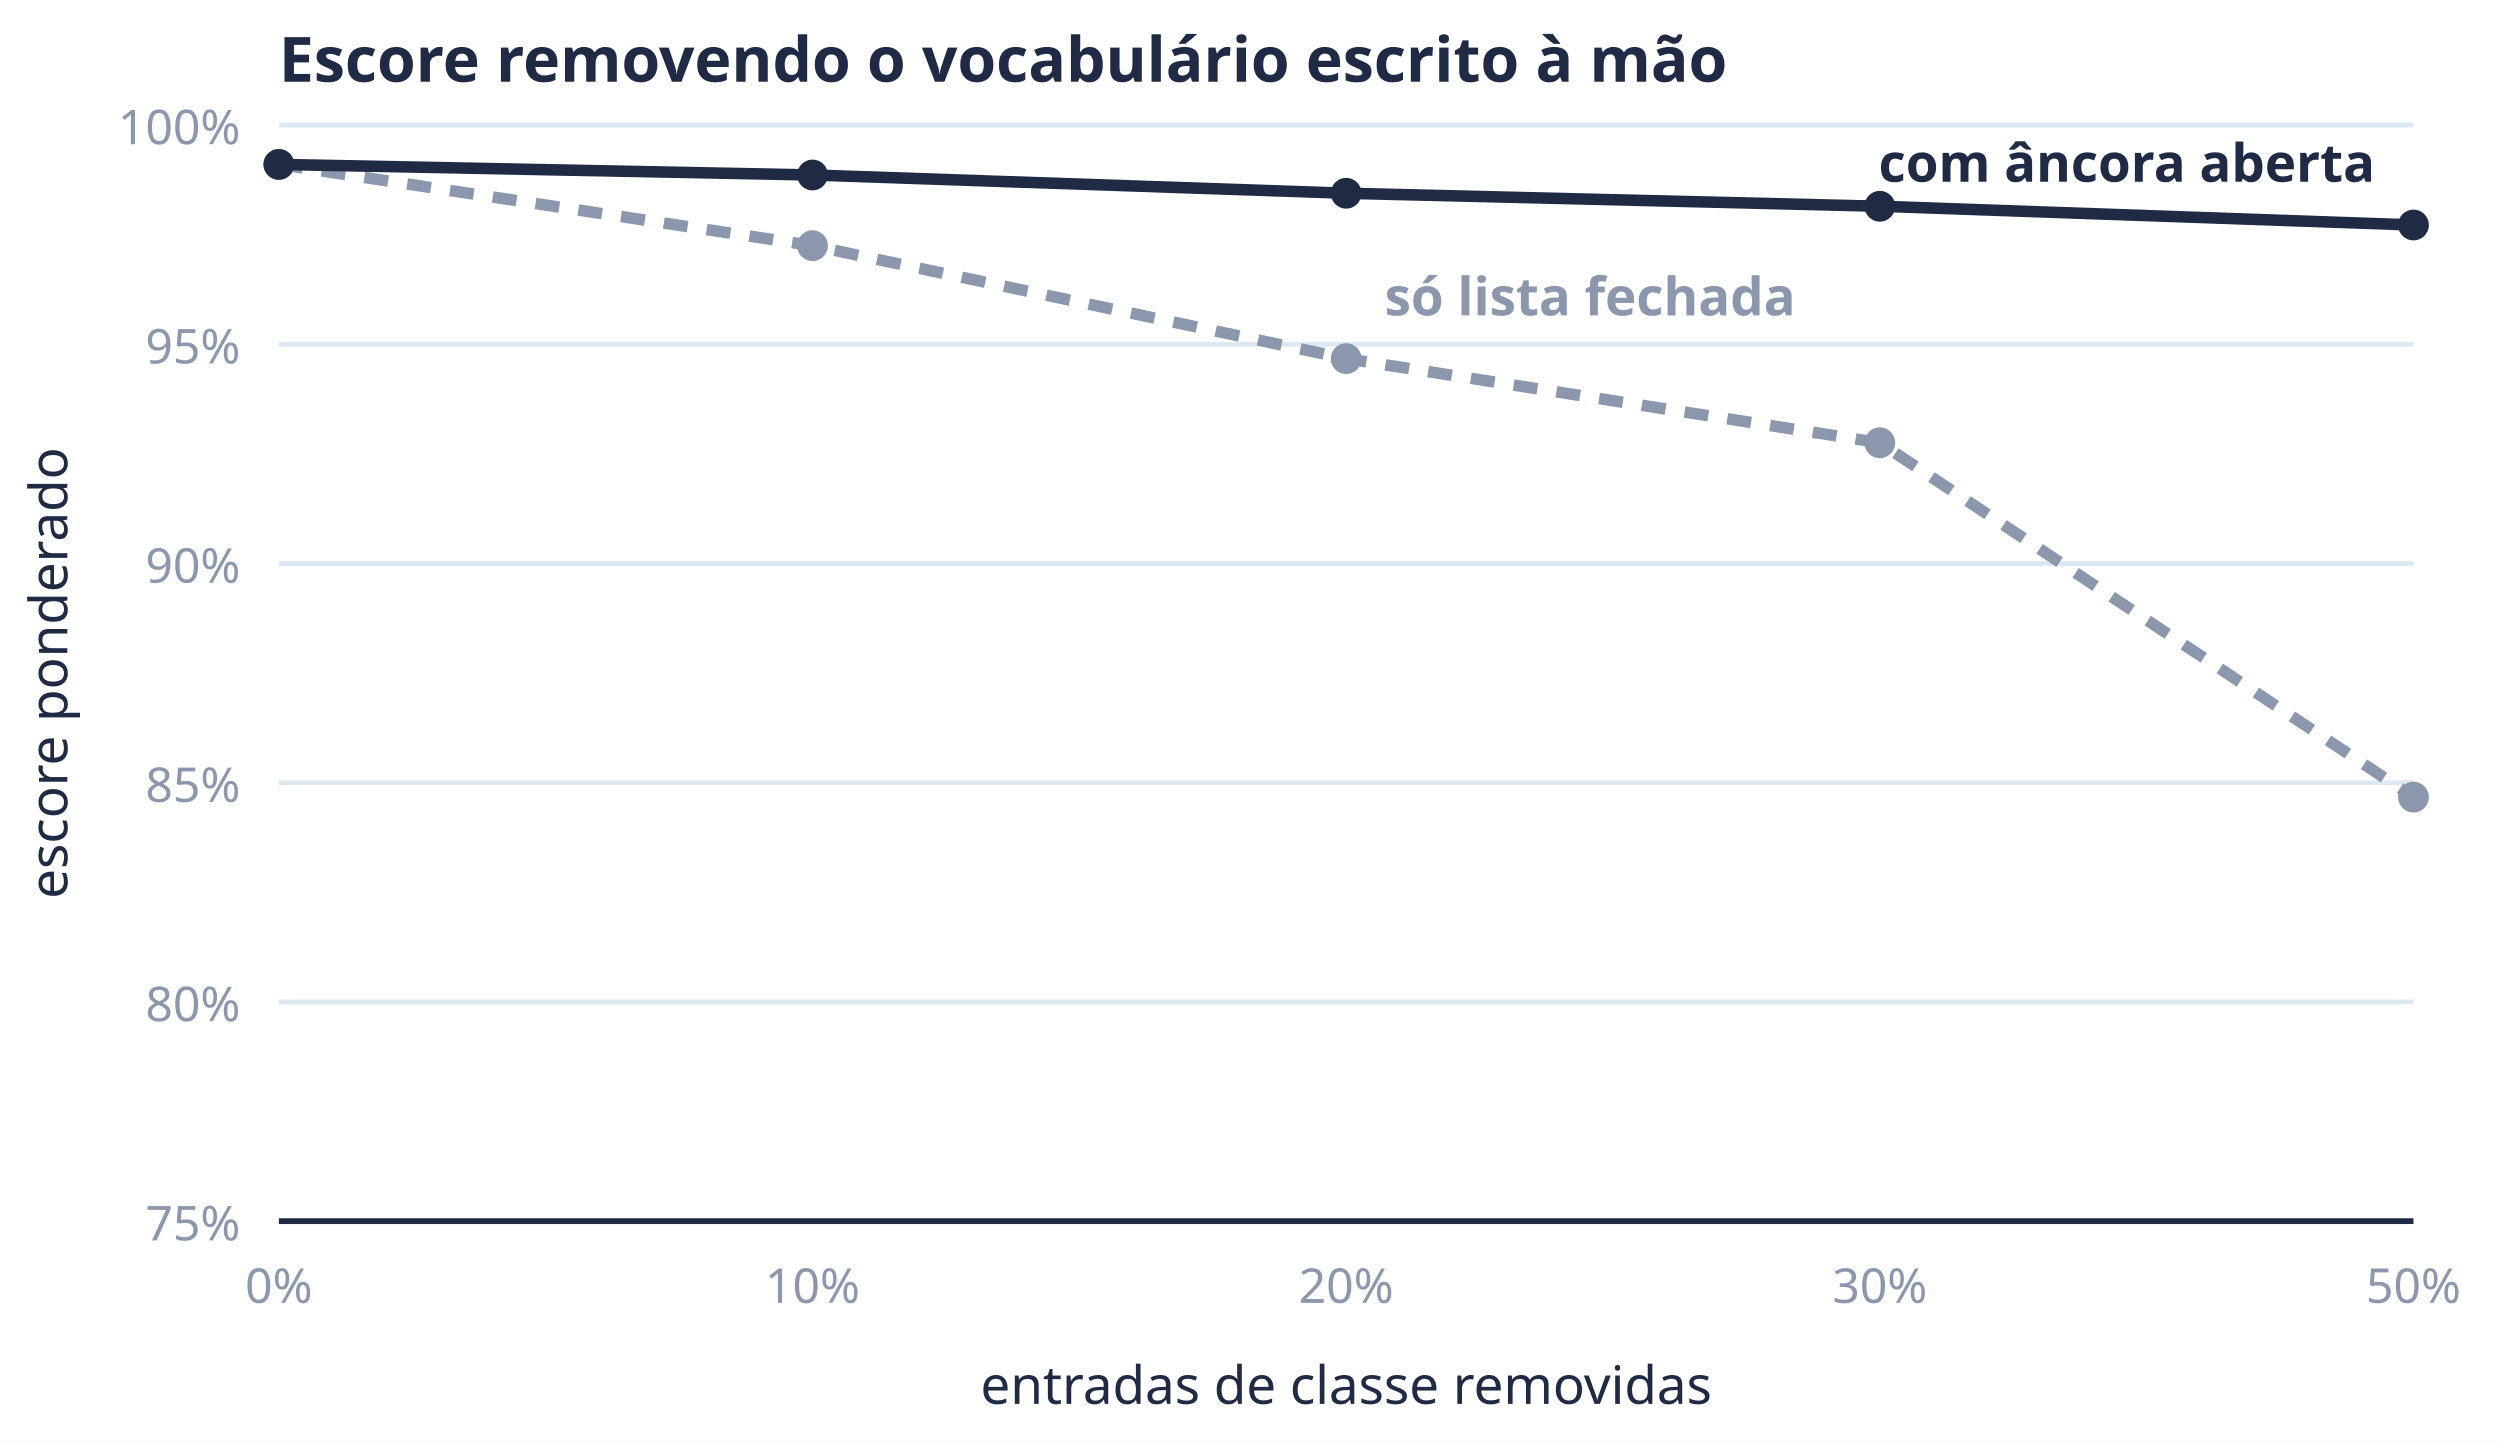
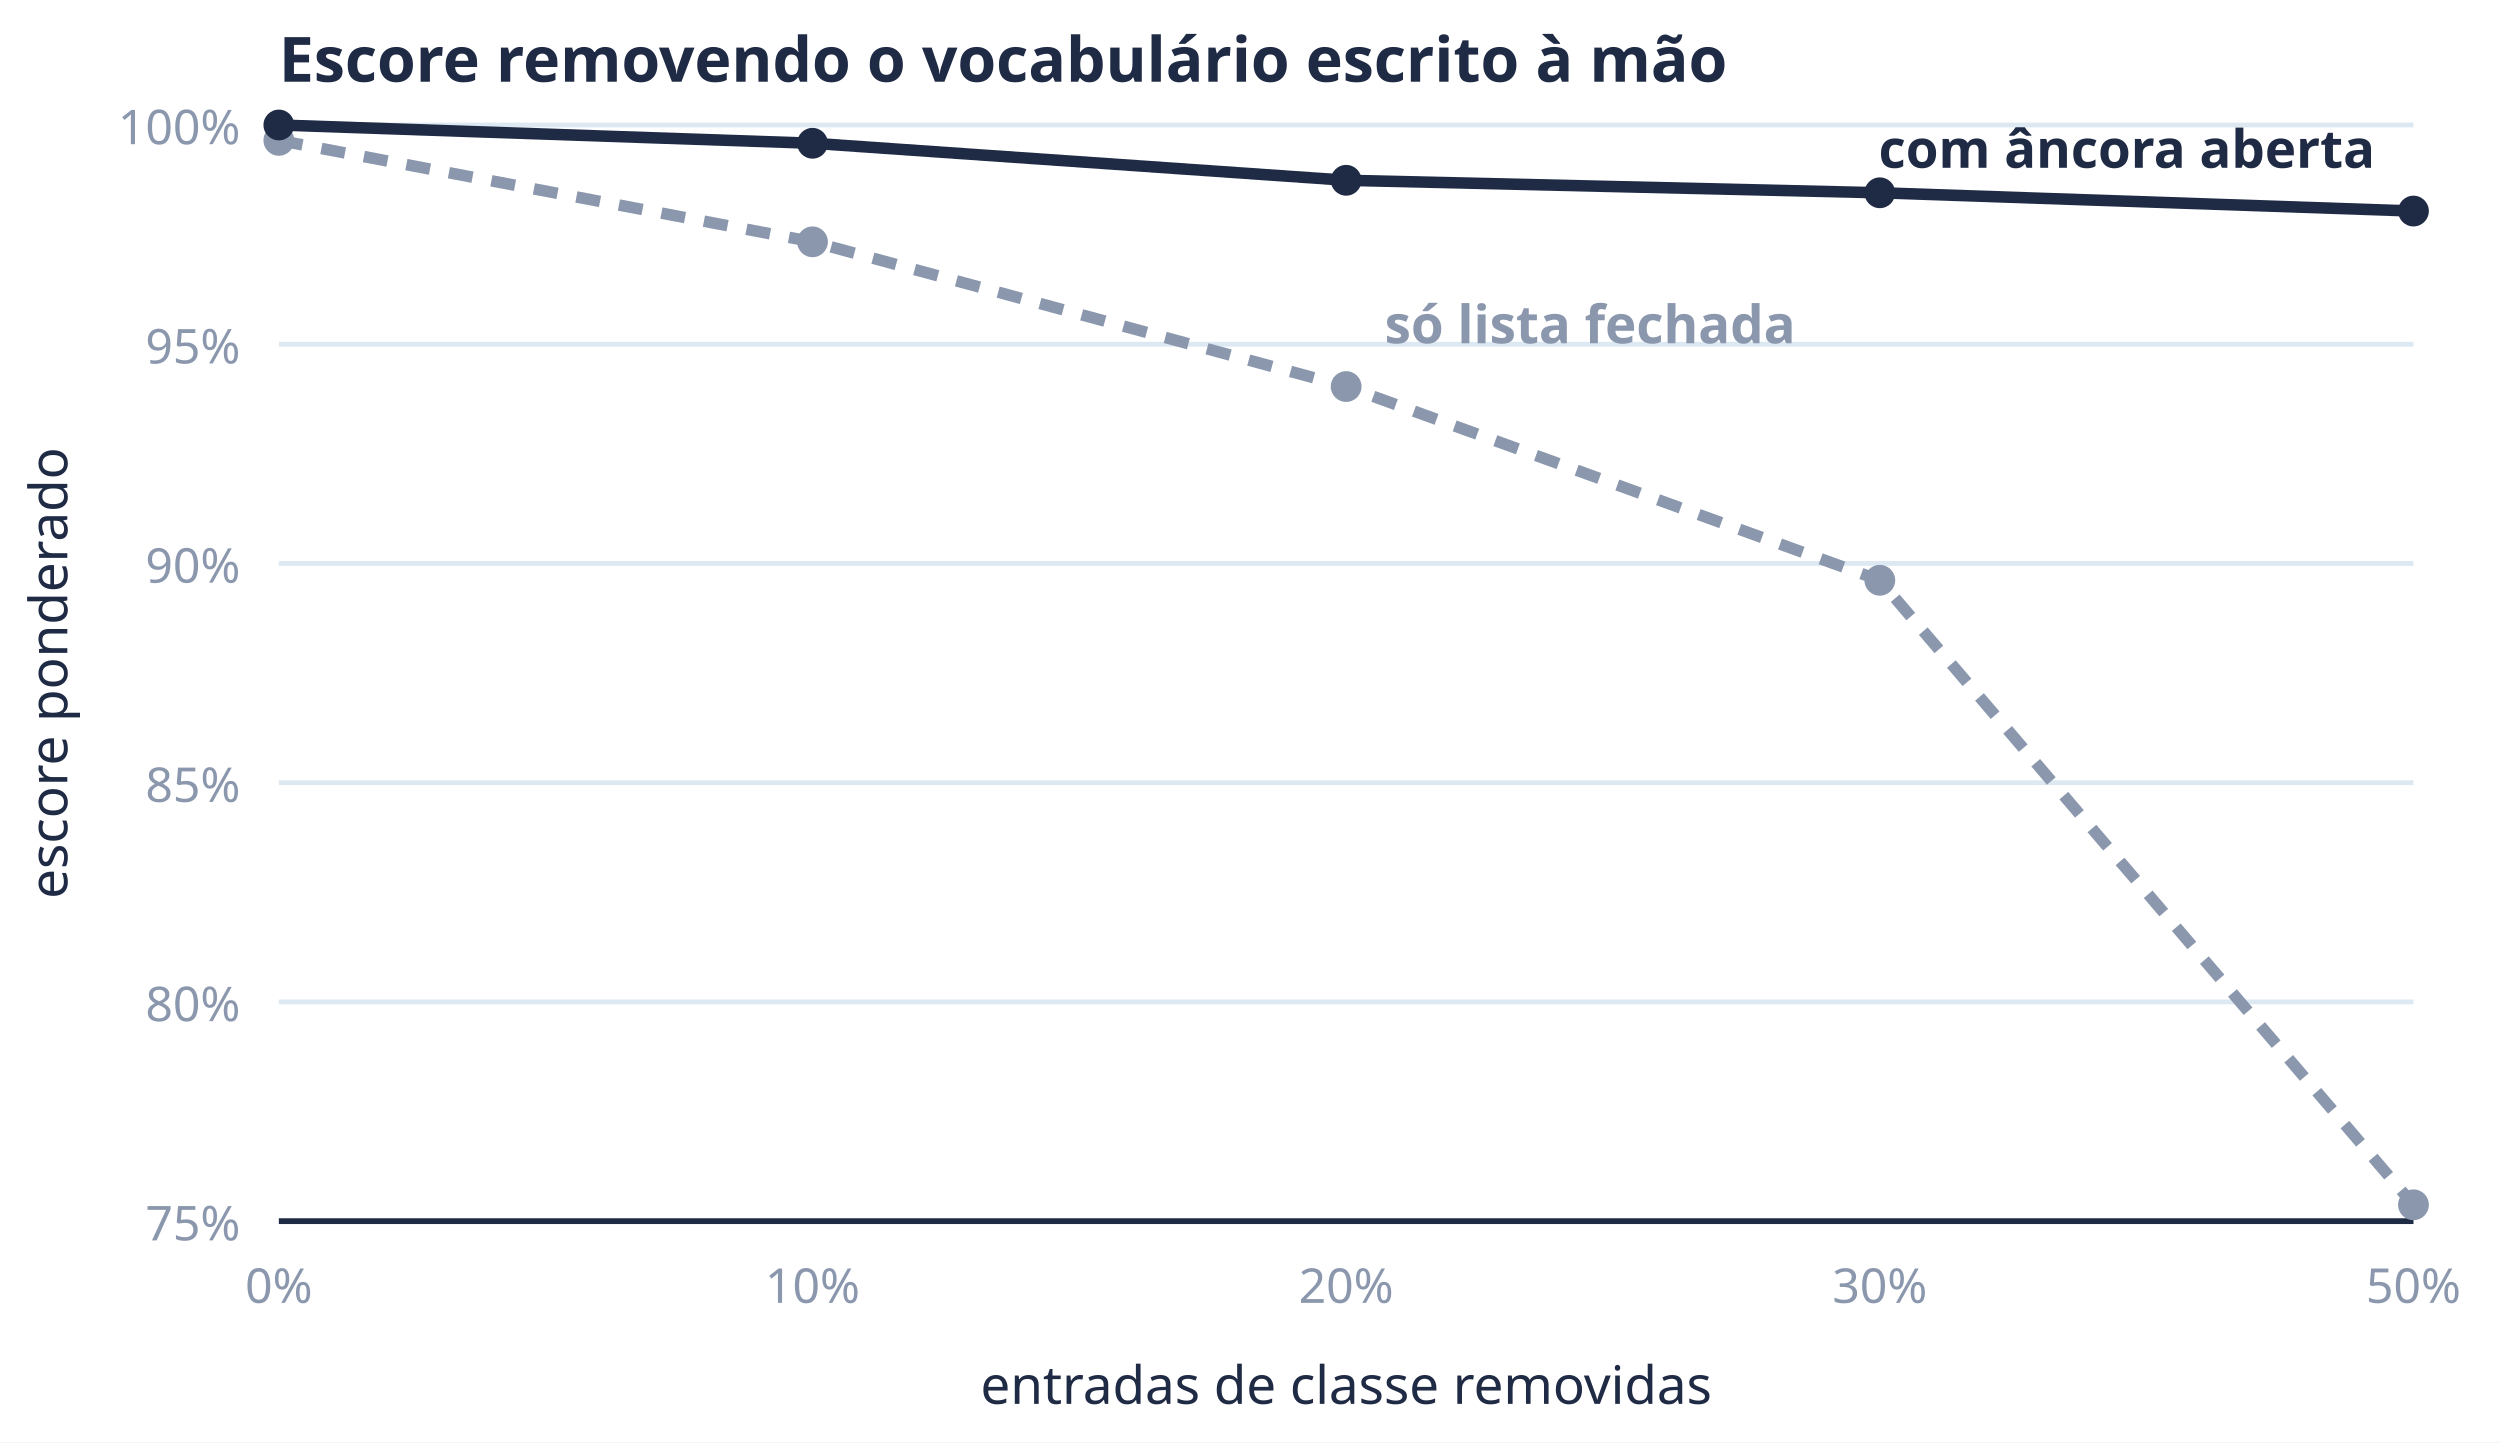
<svg xmlns="http://www.w3.org/2000/svg" width="520" height="300" viewBox="0 0 520 300">
  <rect width="520" height="300" fill="white" />
  <text x="58" y="17" font-size="13" font-weight="600" fill="#1F2A44" font-family="sans-serif">Escore removendo o vocabulário escrito à mão</text>
  <line x1="58" y1="254.0" x2="502" y2="254.0" stroke="#DCE8F2" stroke-width="1" />
  <text x="50" y="258.0" font-size="10" fill="#8A97AD" text-anchor="end" font-family="sans-serif">75%</text>
  <line x1="58" y1="208.4" x2="502" y2="208.4" stroke="#DCE8F2" stroke-width="1" />
  <text x="50" y="212.4" font-size="10" fill="#8A97AD" text-anchor="end" font-family="sans-serif">80%</text>
  <line x1="58" y1="162.8" x2="502" y2="162.8" stroke="#DCE8F2" stroke-width="1" />
  <text x="50" y="166.8" font-size="10" fill="#8A97AD" text-anchor="end" font-family="sans-serif">85%</text>
  <line x1="58" y1="117.2" x2="502" y2="117.2" stroke="#DCE8F2" stroke-width="1" />
  <text x="50" y="121.2" font-size="10" fill="#8A97AD" text-anchor="end" font-family="sans-serif">90%</text>
  <line x1="58" y1="71.6" x2="502" y2="71.6" stroke="#DCE8F2" stroke-width="1" />
  <text x="50" y="75.6" font-size="10" fill="#8A97AD" text-anchor="end" font-family="sans-serif">95%</text>
  <line x1="58" y1="26.0" x2="502" y2="26.0" stroke="#DCE8F2" stroke-width="1" />
  <text x="50" y="30.0" font-size="10" fill="#8A97AD" text-anchor="end" font-family="sans-serif">100%</text>
  <text x="58.0" y="271" font-size="10" fill="#8A97AD" text-anchor="middle" font-family="sans-serif">0%</text>
  <text x="169.0" y="271" font-size="10" fill="#8A97AD" text-anchor="middle" font-family="sans-serif">10%</text>
  <text x="280.0" y="271" font-size="10" fill="#8A97AD" text-anchor="middle" font-family="sans-serif">20%</text>
  <text x="391.0" y="271" font-size="10" fill="#8A97AD" text-anchor="middle" font-family="sans-serif">30%</text>
  <text x="502.0" y="271" font-size="10" fill="#8A97AD" text-anchor="middle" font-family="sans-serif">50%</text>
  <line x1="58" y1="254" x2="502" y2="254" stroke="#1F2A44" stroke-width="1.2" />
  <text x="280" y="292" font-size="11" fill="#1F2A44" text-anchor="middle" font-family="sans-serif">entradas de classe removidas</text>
  <text x="14" y="140" font-size="11" fill="#1F2A44" text-anchor="middle" font-family="sans-serif" transform="rotate(-90 14 140)">escore ponderado</text>
-   <path d="M 58.0 34.2 L 169.0 51.1 L 280.0 74.6 L 391.0 92.1 L 502.0 165.8" fill="none" stroke="#8A97AD" stroke-width="2.4" stroke-dasharray="5 4" />
-   <circle cx="58.0" cy="34.2" r="3.2" fill="#8A97AD" />
-   <circle cx="169.0" cy="51.1" r="3.2" fill="#8A97AD" />
-   <circle cx="280.0" cy="74.6" r="3.2" fill="#8A97AD" />
-   <circle cx="391.0" cy="92.1" r="3.2" fill="#8A97AD" />
-   <circle cx="502.0" cy="165.8" r="3.2" fill="#8A97AD" />
-   <text x="288.0" y="65.6" font-size="11" font-weight="600" fill="#8A97AD" text-anchor="start" font-family="sans-serif">só lista fechada</text>
-   <path d="M 58.0 34.2 L 169.0 36.4 L 280.0 40.2 L 391.0 42.9 L 502.0 46.8" fill="none" stroke="#1F2A44" stroke-width="2.4" />
-   <circle cx="58.0" cy="34.2" r="3.2" fill="#1F2A44" />
-   <circle cx="169.0" cy="36.4" r="3.2" fill="#1F2A44" />
-   <circle cx="280.0" cy="40.2" r="3.2" fill="#1F2A44" />
-   <circle cx="391.0" cy="42.9" r="3.2" fill="#1F2A44" />
-   <circle cx="502.0" cy="46.8" r="3.2" fill="#1F2A44" />
-   <text x="494.0" y="37.8" font-size="11" font-weight="600" fill="#1F2A44" text-anchor="end" font-family="sans-serif">com âncora aberta</text>
+   <path d="M 58.0 29.2 L 169.0 50.3 L 280.0 80.4 L 391.0 120.7 L 502.0 250.6" fill="none" stroke="#8A97AD" stroke-width="2.4" stroke-dasharray="5 4" />
+   <circle cx="58.0" cy="29.2" r="3.2" fill="#8A97AD" />
+   <circle cx="169.0" cy="50.3" r="3.2" fill="#8A97AD" />
+   <circle cx="280.0" cy="80.4" r="3.2" fill="#8A97AD" />
+   <circle cx="391.0" cy="120.7" r="3.2" fill="#8A97AD" />
+   <circle cx="502.0" cy="250.6" r="3.2" fill="#8A97AD" />
+   <text x="288.0" y="71.4" font-size="11" font-weight="600" fill="#8A97AD" text-anchor="start" font-family="sans-serif">só lista fechada</text>
+   <path d="M 58.0 26.0 L 169.0 29.8 L 280.0 37.5 L 391.0 40.1 L 502.0 43.9" fill="none" stroke="#1F2A44" stroke-width="2.4" />
+   <circle cx="58.0" cy="26.0" r="3.2" fill="#1F2A44" />
+   <circle cx="169.0" cy="29.8" r="3.2" fill="#1F2A44" />
+   <circle cx="280.0" cy="37.5" r="3.2" fill="#1F2A44" />
+   <circle cx="391.0" cy="40.1" r="3.2" fill="#1F2A44" />
+   <circle cx="502.0" cy="43.9" r="3.2" fill="#1F2A44" />
+   <text x="494.0" y="34.9" font-size="11" font-weight="600" fill="#1F2A44" text-anchor="end" font-family="sans-serif">com âncora aberta</text>
</svg>
